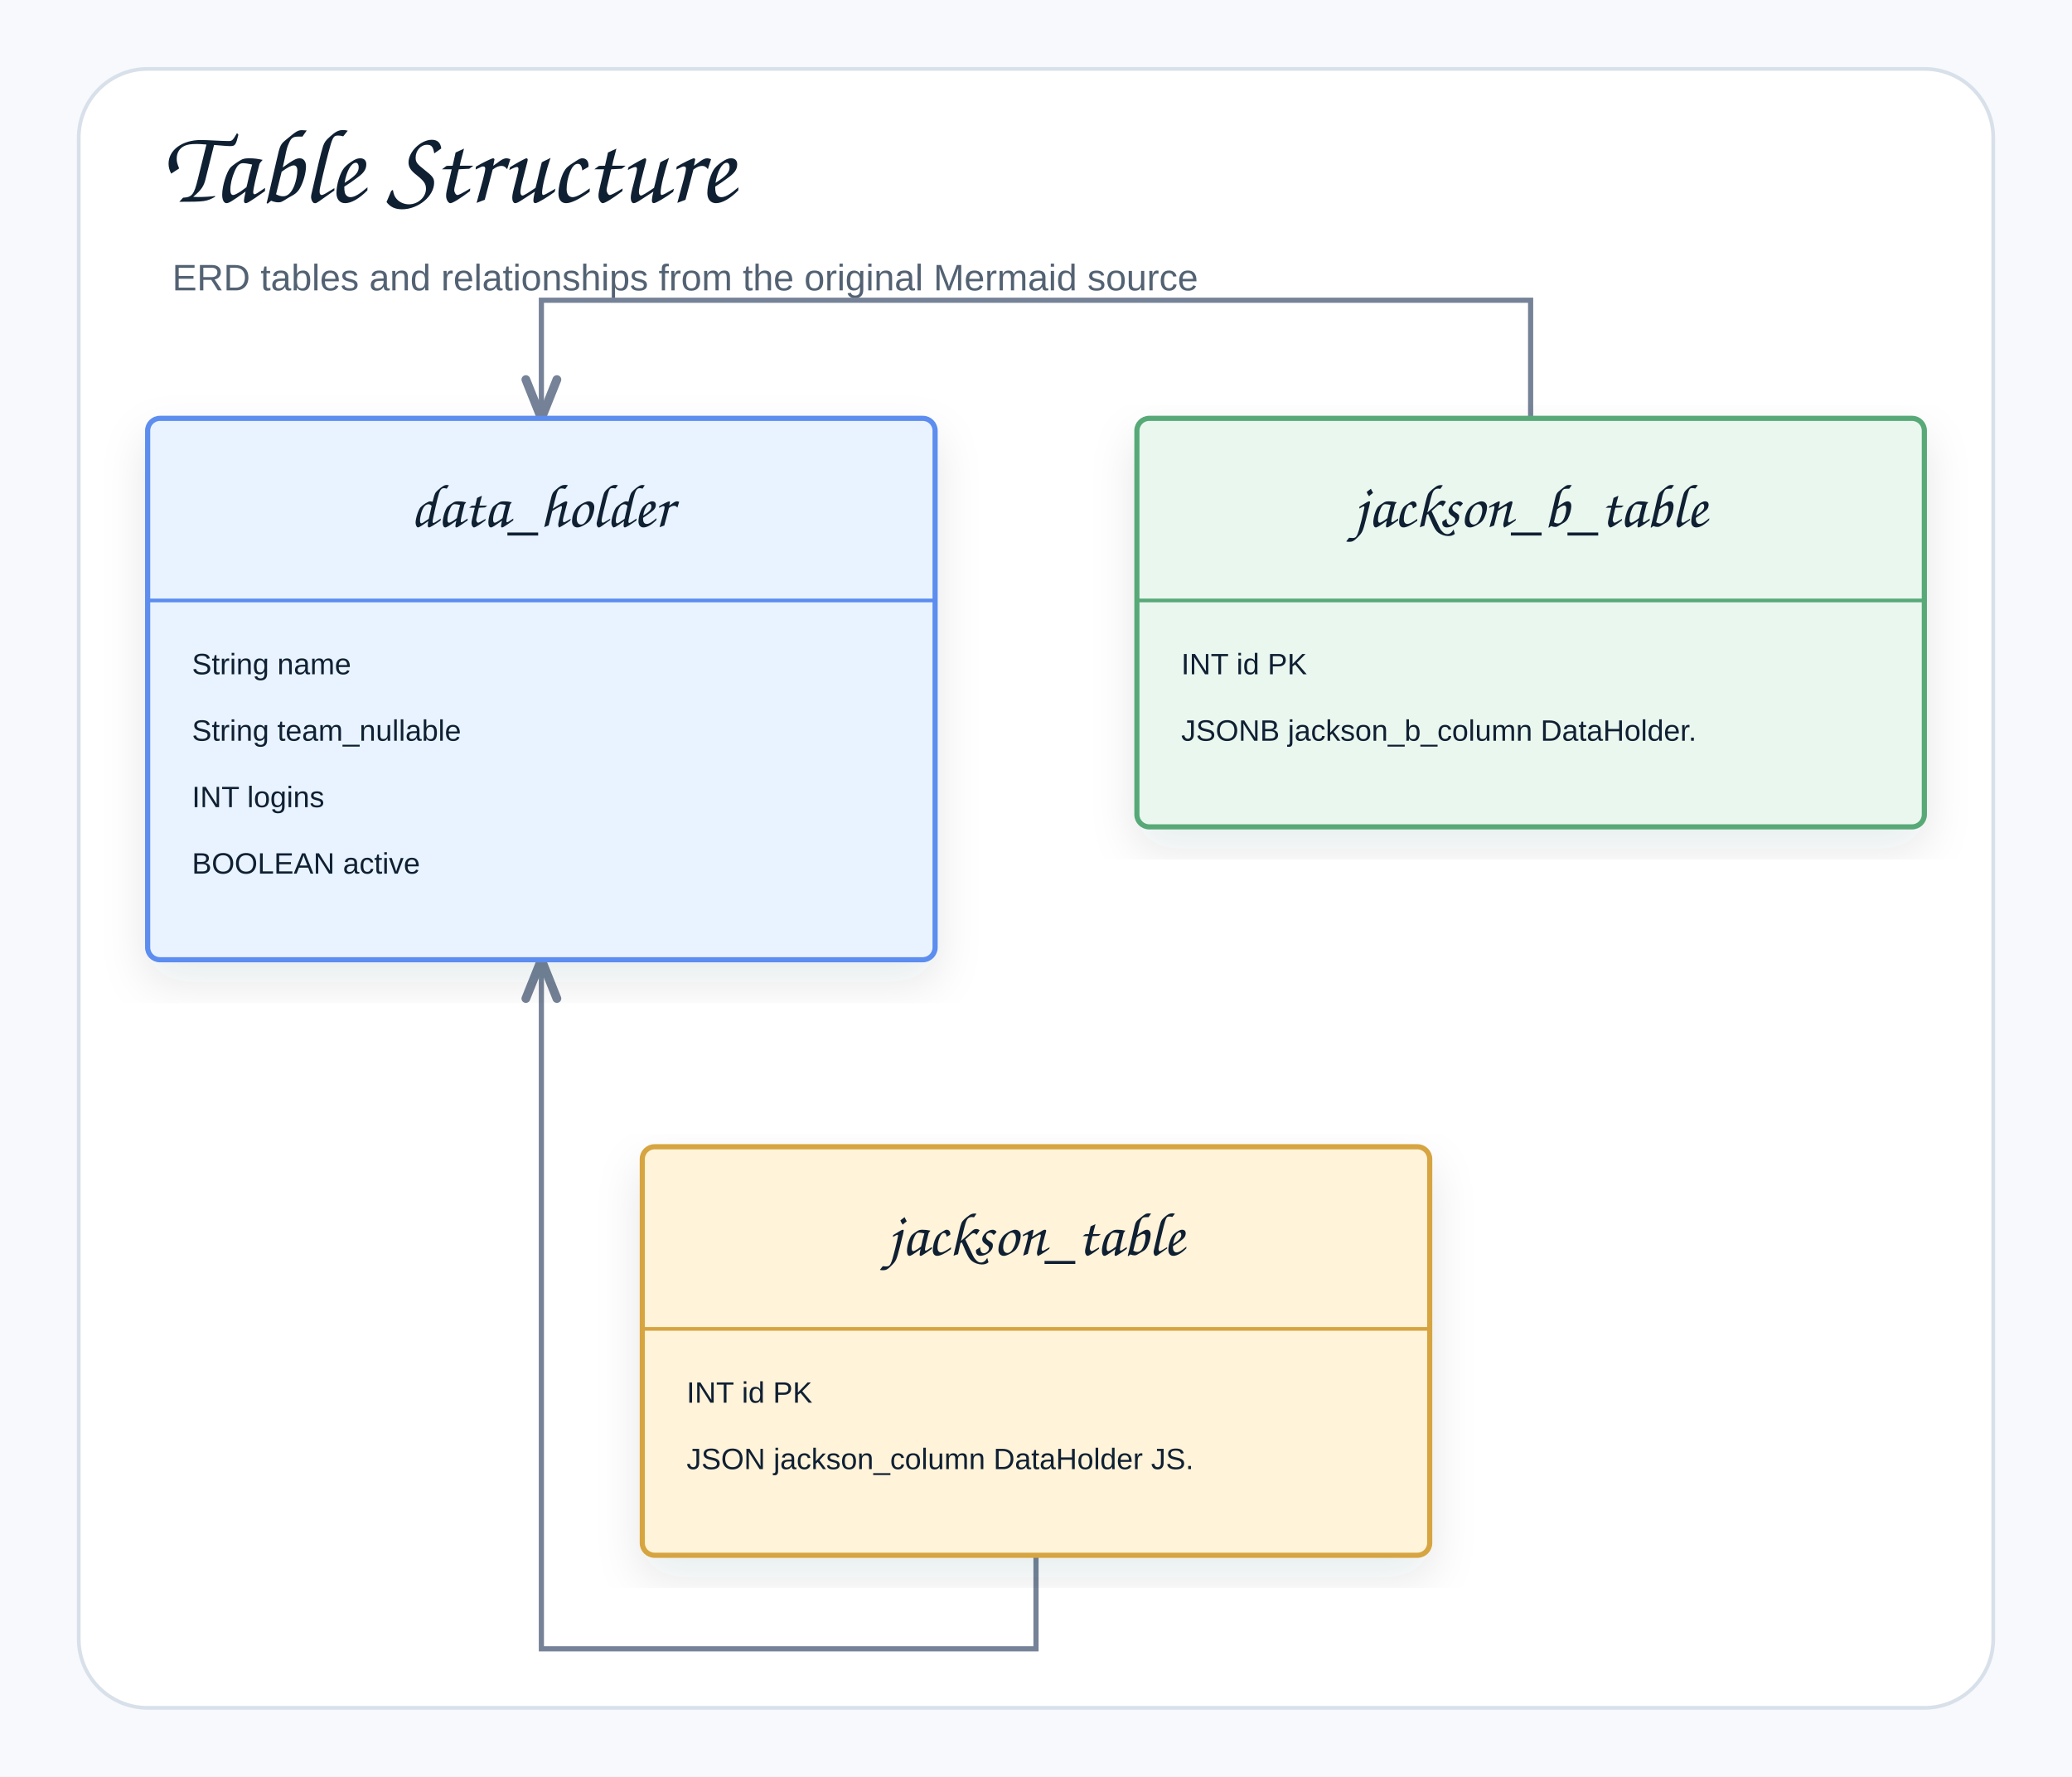
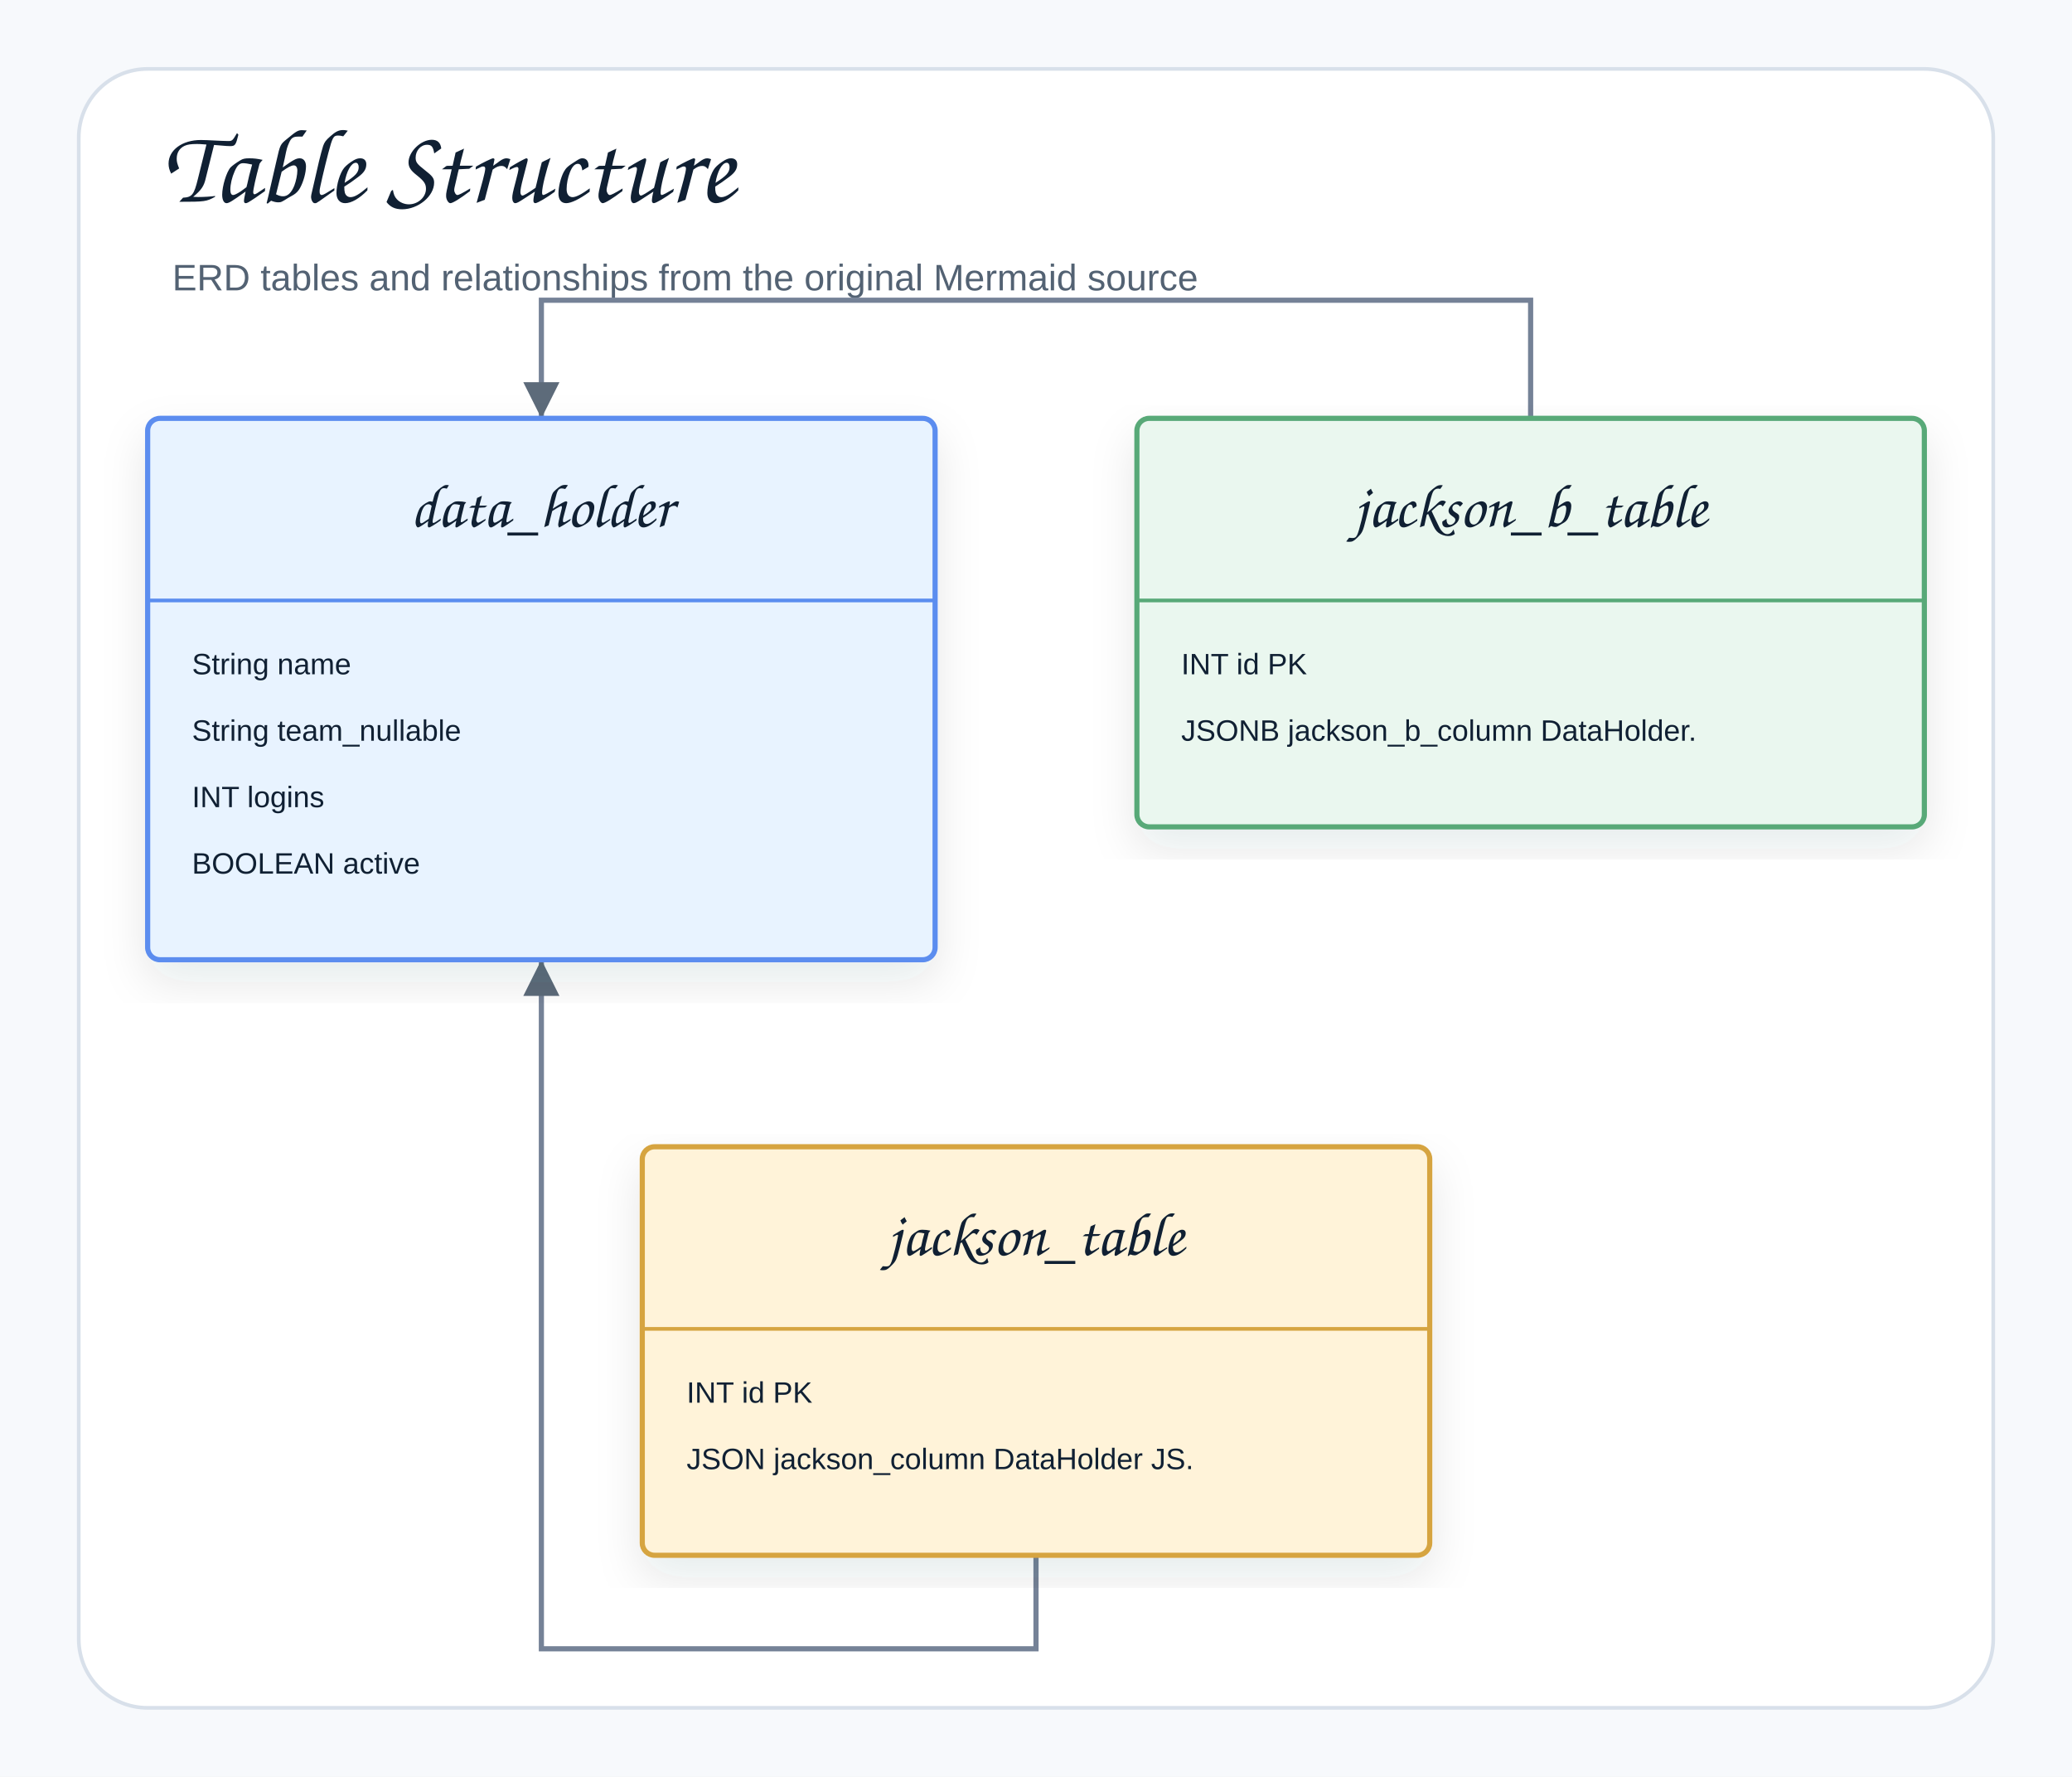
<svg xmlns="http://www.w3.org/2000/svg" width="842" height="722" viewBox="0 0 842 722" role="img" aria-label="Table Structure (ER Diagram)">
  <defs>
    <filter id="shadow" x="-8%" y="-8%" width="116%" height="116%">
      <feDropShadow dx="0" dy="8" stdDeviation="9" flood-color="#1f2937" flood-opacity="0.10" />
    </filter>
-     <marker id="openArrow" markerWidth="10" markerHeight="8" refX="8.5" refY="4" orient="auto" markerUnits="strokeWidth">
-       <path d="M 1 1 L 8.5 4 L 1 7" fill="none" stroke="#758297" stroke-width="1.7" stroke-linecap="round" stroke-linejoin="round" />
+     <marker id="openArrow" markerWidth="9" markerHeight="9" refX="8" refY="4.5" orient="auto" markerUnits="strokeWidth">
+       <path d="M1,1 L8,4.5 L1,8 Z" fill="#5D6B7A" />
    </marker>
    <marker id="inherit" markerWidth="11" markerHeight="10" refX="9.5" refY="5" orient="auto" markerUnits="strokeWidth">
      <path d="M 0.5 1 L 9.5 5 L 0.5 9 Z" fill="#ffffff" stroke="#758297" stroke-width="1.7" />
    </marker>
    <style>
    .canvas{fill:#f7f9fc}.frame{fill:#fff;stroke:#d8e0ea;stroke-width:1.5}
    .title{font-family:"Architects Daughter","Comic Sans MS","Comic Sans",cursive;font-size:43px;font-weight:400;fill:#102033}
    .subtitle{font-family:"Comic Sans MS","Comic Sans","Comic Neue",Arial,sans-serif;font-size:15px;font-weight:400;fill:#536273}
    .label{font-family:"Architects Daughter","Comic Sans MS","Comic Sans",cursive;font-size:25px;font-weight:400;fill:#102033}
    .smallLabel{font-family:"Architects Daughter","Comic Sans MS","Comic Sans",cursive;font-size:21px;font-weight:400;fill:#102033}
    .mono{font-family:"Comic Sans MS","Comic Sans","Comic Neue",Arial,sans-serif;font-size:12px;font-weight:400;fill:#102033}
    .small{font-family:"Comic Sans MS","Comic Sans","Comic Neue",Arial,sans-serif;font-size:12px;font-weight:400;fill:#536273}
    .strong{font-family:"Comic Sans MS","Comic Sans","Comic Neue",Arial,sans-serif;font-size:13px;font-weight:400;fill:#102033}
    .card{stroke-width:2.1;filter:url(#shadow)}.compartment{stroke-width:1.5;fill:none}
    .line{stroke:#758297;stroke-width:2.1;fill:none;marker-end:url(#openArrow)}
    .plainLine{stroke:#758297;stroke-width:2.1;fill:none}
    .dashed{stroke:#758297;stroke-width:2.1;stroke-dasharray:7 6;fill:none;marker-end:url(#openArrow)}
    .inheritLine{stroke:#758297;stroke-width:2.2;fill:none;marker-end:url(#inherit)}
    .implLine{stroke:#758297;stroke-width:2.2;stroke-dasharray:8 7;fill:none;marker-end:url(#inherit)}
  </style>
  </defs>
  <rect class="canvas" width="842" height="722" />
  <rect class="frame" x="32" y="28" width="778" height="666" rx="28" />
  <text class="title" x="66" y="82">Table Structure</text>
  <text class="subtitle" x="70" y="118">ERD tables and relationships from the original Mermaid source</text>
  <path class="line" d="M622 336 L622 122 L220 122 L220 170" />
  <path class="line" d="M421 466 L421 670 L220 670 L220 390" />
  <g transform="translate(60,170)">
    <rect class="card" x="0" y="0" width="320" height="220" rx="5" fill="#E8F3FF" stroke="#5B8DEF" />
    <line class="compartment" x1="0" y1="74" x2="320" y2="74" stroke="#5B8DEF" />
    <text class="label" x="160" y="44" text-anchor="middle">data_holder</text>
    <text class="mono" x="18" y="104">String name</text>
    <text class="mono" x="18" y="131">String team_nullable</text>
    <text class="mono" x="18" y="158">INT logins</text>
    <text class="mono" x="18" y="185">BOOLEAN active</text>
  </g>
  <g transform="translate(462,170)">
    <rect class="card" x="0" y="0" width="320" height="166" rx="5" fill="#EAF7EF" stroke="#58A978" />
    <line class="compartment" x1="0" y1="74" x2="320" y2="74" stroke="#58A978" />
    <text class="label" x="160" y="44" text-anchor="middle">jackson_b_table</text>
    <text class="mono" x="18" y="104">INT id PK</text>
    <text class="mono" x="18" y="131">JSONB jackson_b_column DataHolder.</text>
  </g>
  <g transform="translate(261,466)">
    <rect class="card" x="0" y="0" width="320" height="166" rx="5" fill="#FFF3D9" stroke="#D6A441" />
    <line class="compartment" x1="0" y1="74" x2="320" y2="74" stroke="#D6A441" />
    <text class="label" x="160" y="44" text-anchor="middle">jackson_table</text>
    <text class="mono" x="18" y="104">INT id PK</text>
    <text class="mono" x="18" y="131">JSON jackson_column DataHolder JS.</text>
  </g>
</svg>
